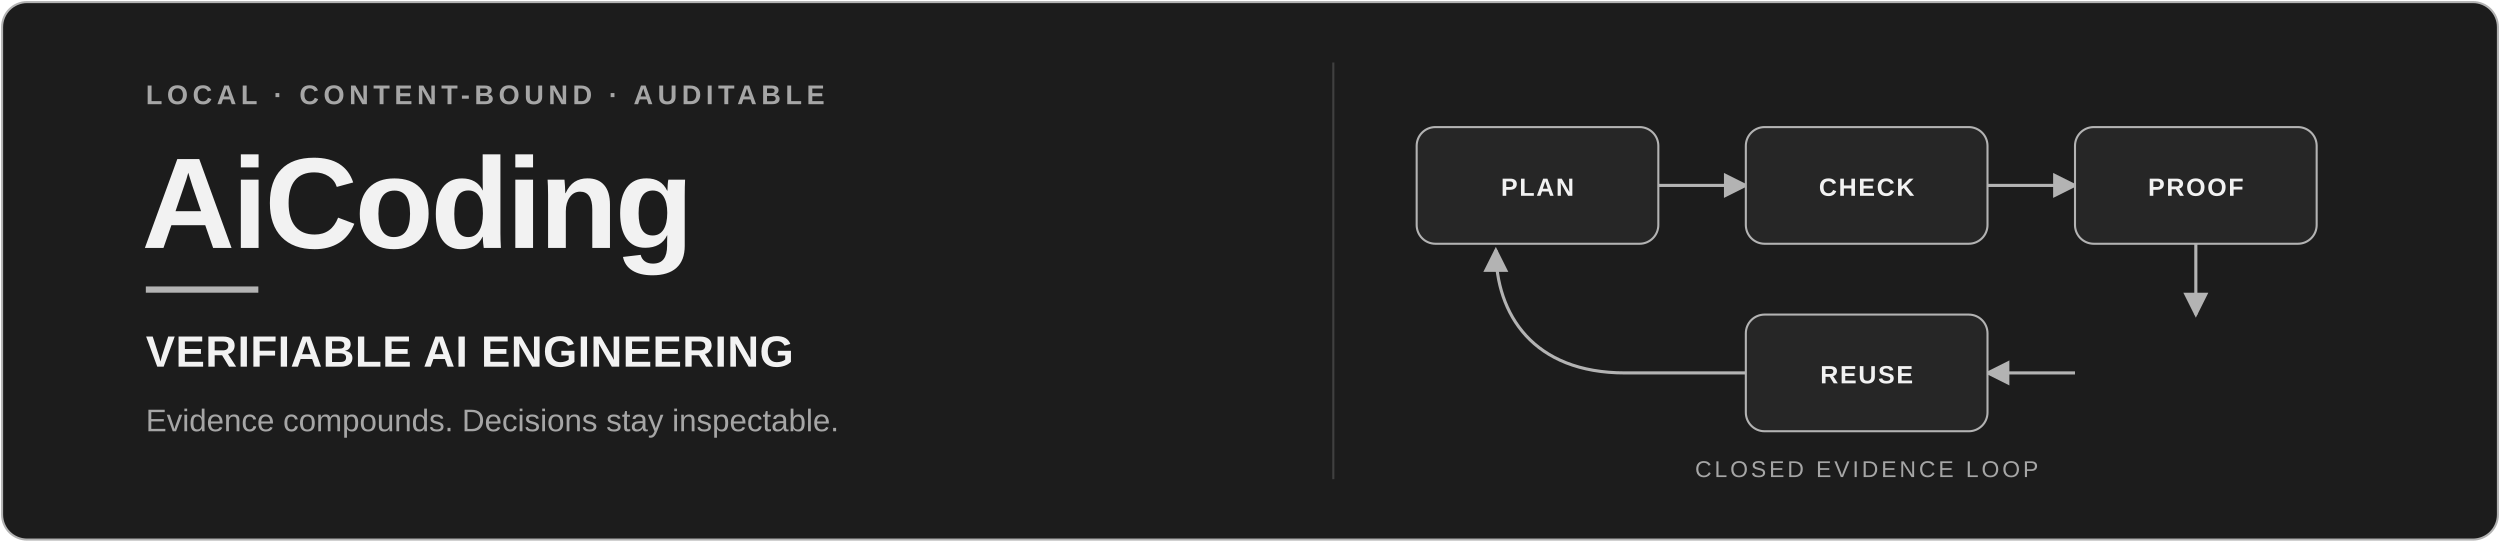
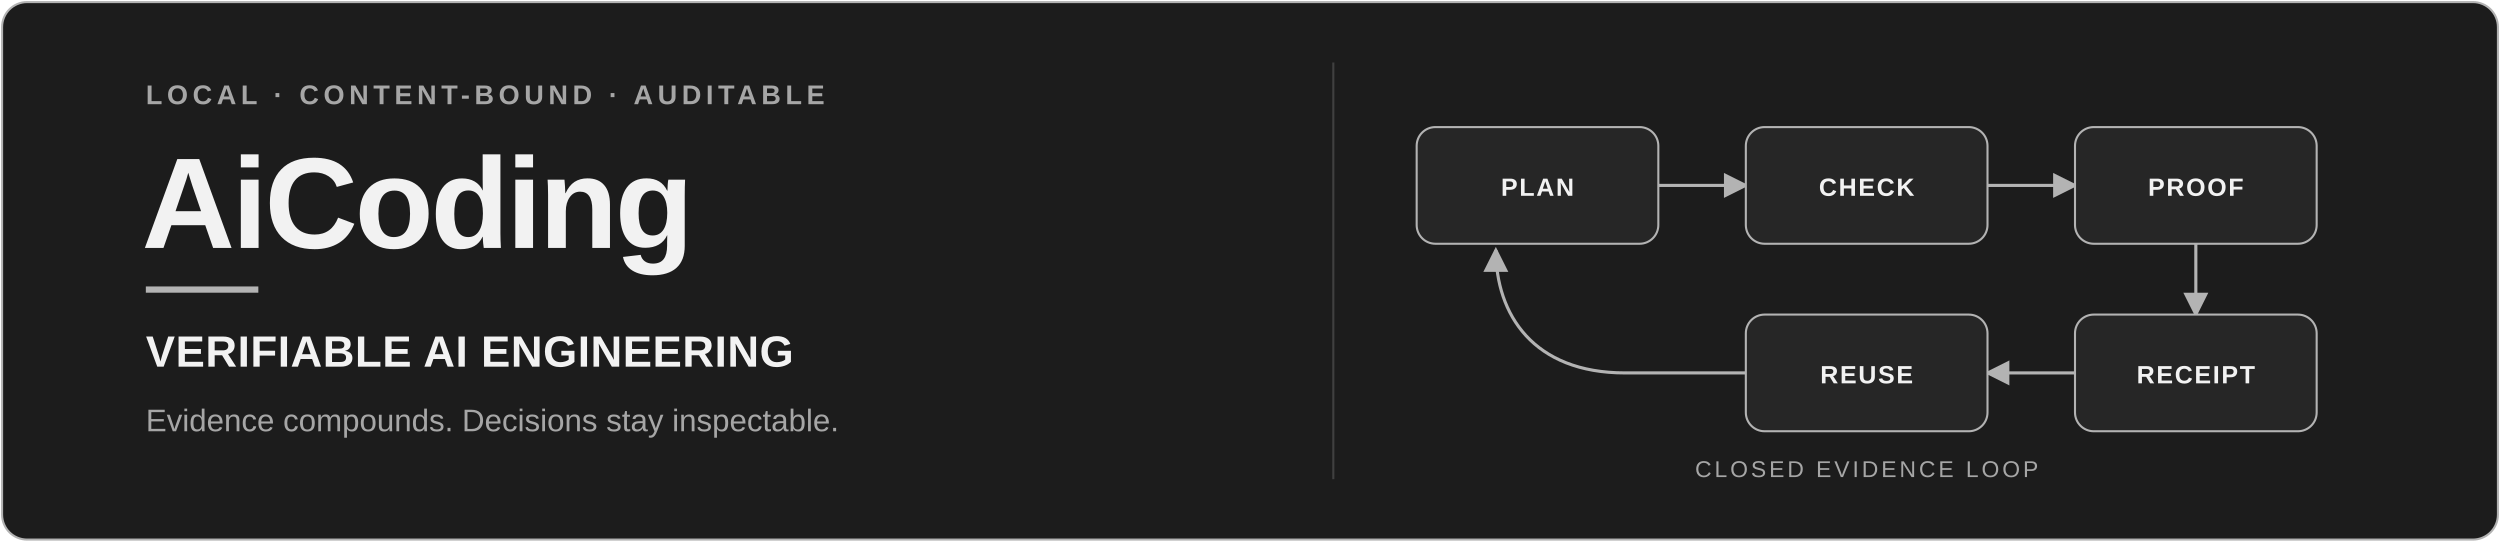
<svg xmlns="http://www.w3.org/2000/svg" width="1200" height="260" viewBox="0 0 1200 260" role="img" aria-labelledby="title desc">
  <defs>
    <marker id="arrow" markerWidth="8" markerHeight="8" refX="7" refY="4" orient="auto" markerUnits="strokeWidth">
      <path d="M0 0L8 4L0 8Z" fill="#b3b3b3" />
    </marker>
  </defs>
  <rect x="1" y="1" width="1198" height="258" rx="12" fill="#1c1c1c" stroke="#b3b3b3" stroke-width="1" />
  <line x1="640" y1="30" x2="640" y2="230" stroke="#404040" stroke-width="1" />
  <g font-family="Arial, 'Microsoft YaHei', sans-serif">
    <text x="70" y="50" fill="#a6a6a6" font-size="13" font-weight="700" letter-spacing="2.2">LOCAL · CONTENT-BOUND · AUDITABLE</text>
    <text x="68" y="119" fill="#f2f2f2" font-size="62" font-weight="700" letter-spacing="-1.5">AiCoding</text>
    <line x1="70" y1="139" x2="124" y2="139" stroke="#b3b3b3" stroke-width="3" />
    <text x="70" y="176" fill="#f2f2f2" font-size="21" font-weight="700" letter-spacing=".3">VERIFIABLE AI ENGINEERING</text>
    <text x="70" y="207" fill="#a6a6a6" font-size="15">Evidence compounds. Decisions stay inspectable.</text>
  </g>
  <g fill="none" stroke="#b3b3b3" stroke-width="1.5" marker-end="url(#arrow)">
    <path d="M796 89H838" />
    <path d="M954 89H996" />
    <path d="M1054 116V151" />
    <path d="M996 179H954" />
    <path d="M838 179H780C736 179 718 151 718 120" />
  </g>
  <g font-family="Arial, 'Microsoft YaHei', sans-serif" text-anchor="middle">
    <g fill="#262626" stroke="#b3b3b3" stroke-width="1">
      <rect x="680" y="61" width="116" height="56" rx="9" />
      <rect x="838" y="61" width="116" height="56" rx="9" />
      <rect x="996" y="61" width="116" height="56" rx="9" />
      <rect x="838" y="151" width="116" height="56" rx="9" />
+       <rect x="996" y="151" width="116" height="56" rx="9" />
    </g>
    <g fill="#f2f2f2" font-size="12" font-weight="700" letter-spacing=".8">
      <text x="738" y="94">PLAN</text>
      <text x="896" y="94">CHECK</text>
      <text x="1054" y="94">PROOF</text>
      <text x="896" y="184">REUSE</text>
+       <text x="1054" y="184">RECEIPT</text>
    </g>
    <text x="896" y="229" fill="#a6a6a6" font-size="11" letter-spacing="1.4">CLOSED EVIDENCE LOOP</text>
  </g>
</svg>
